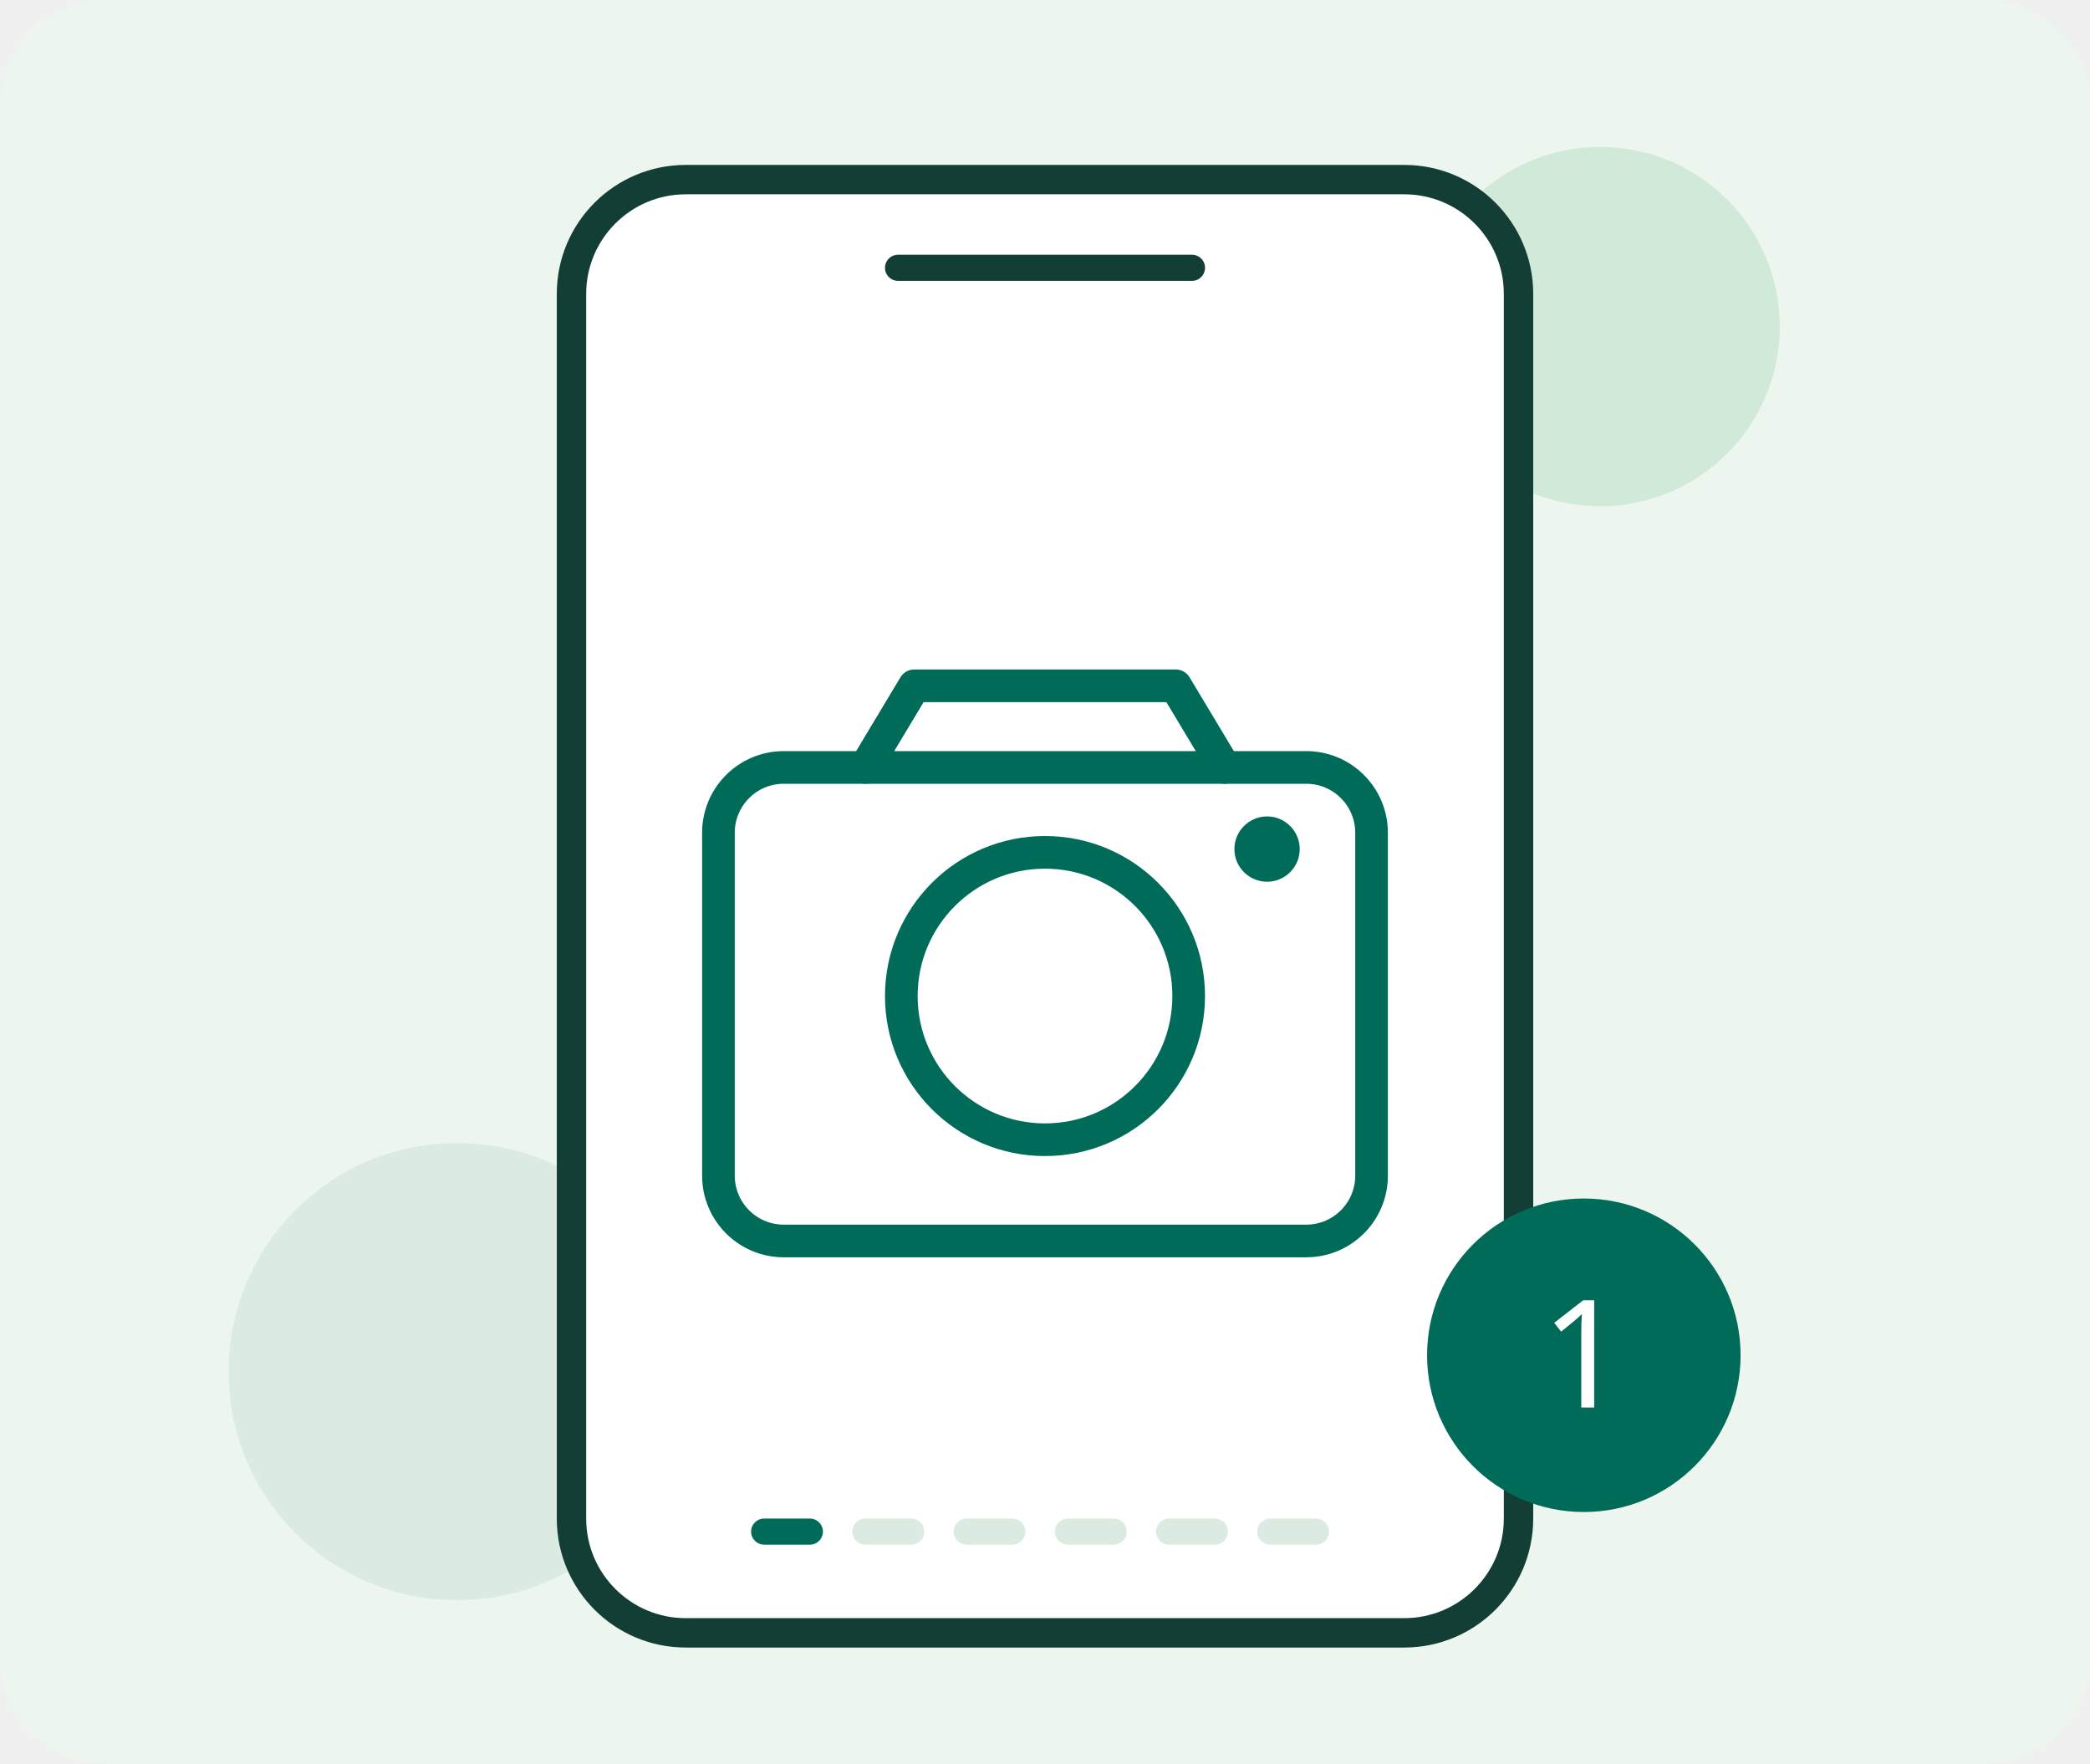
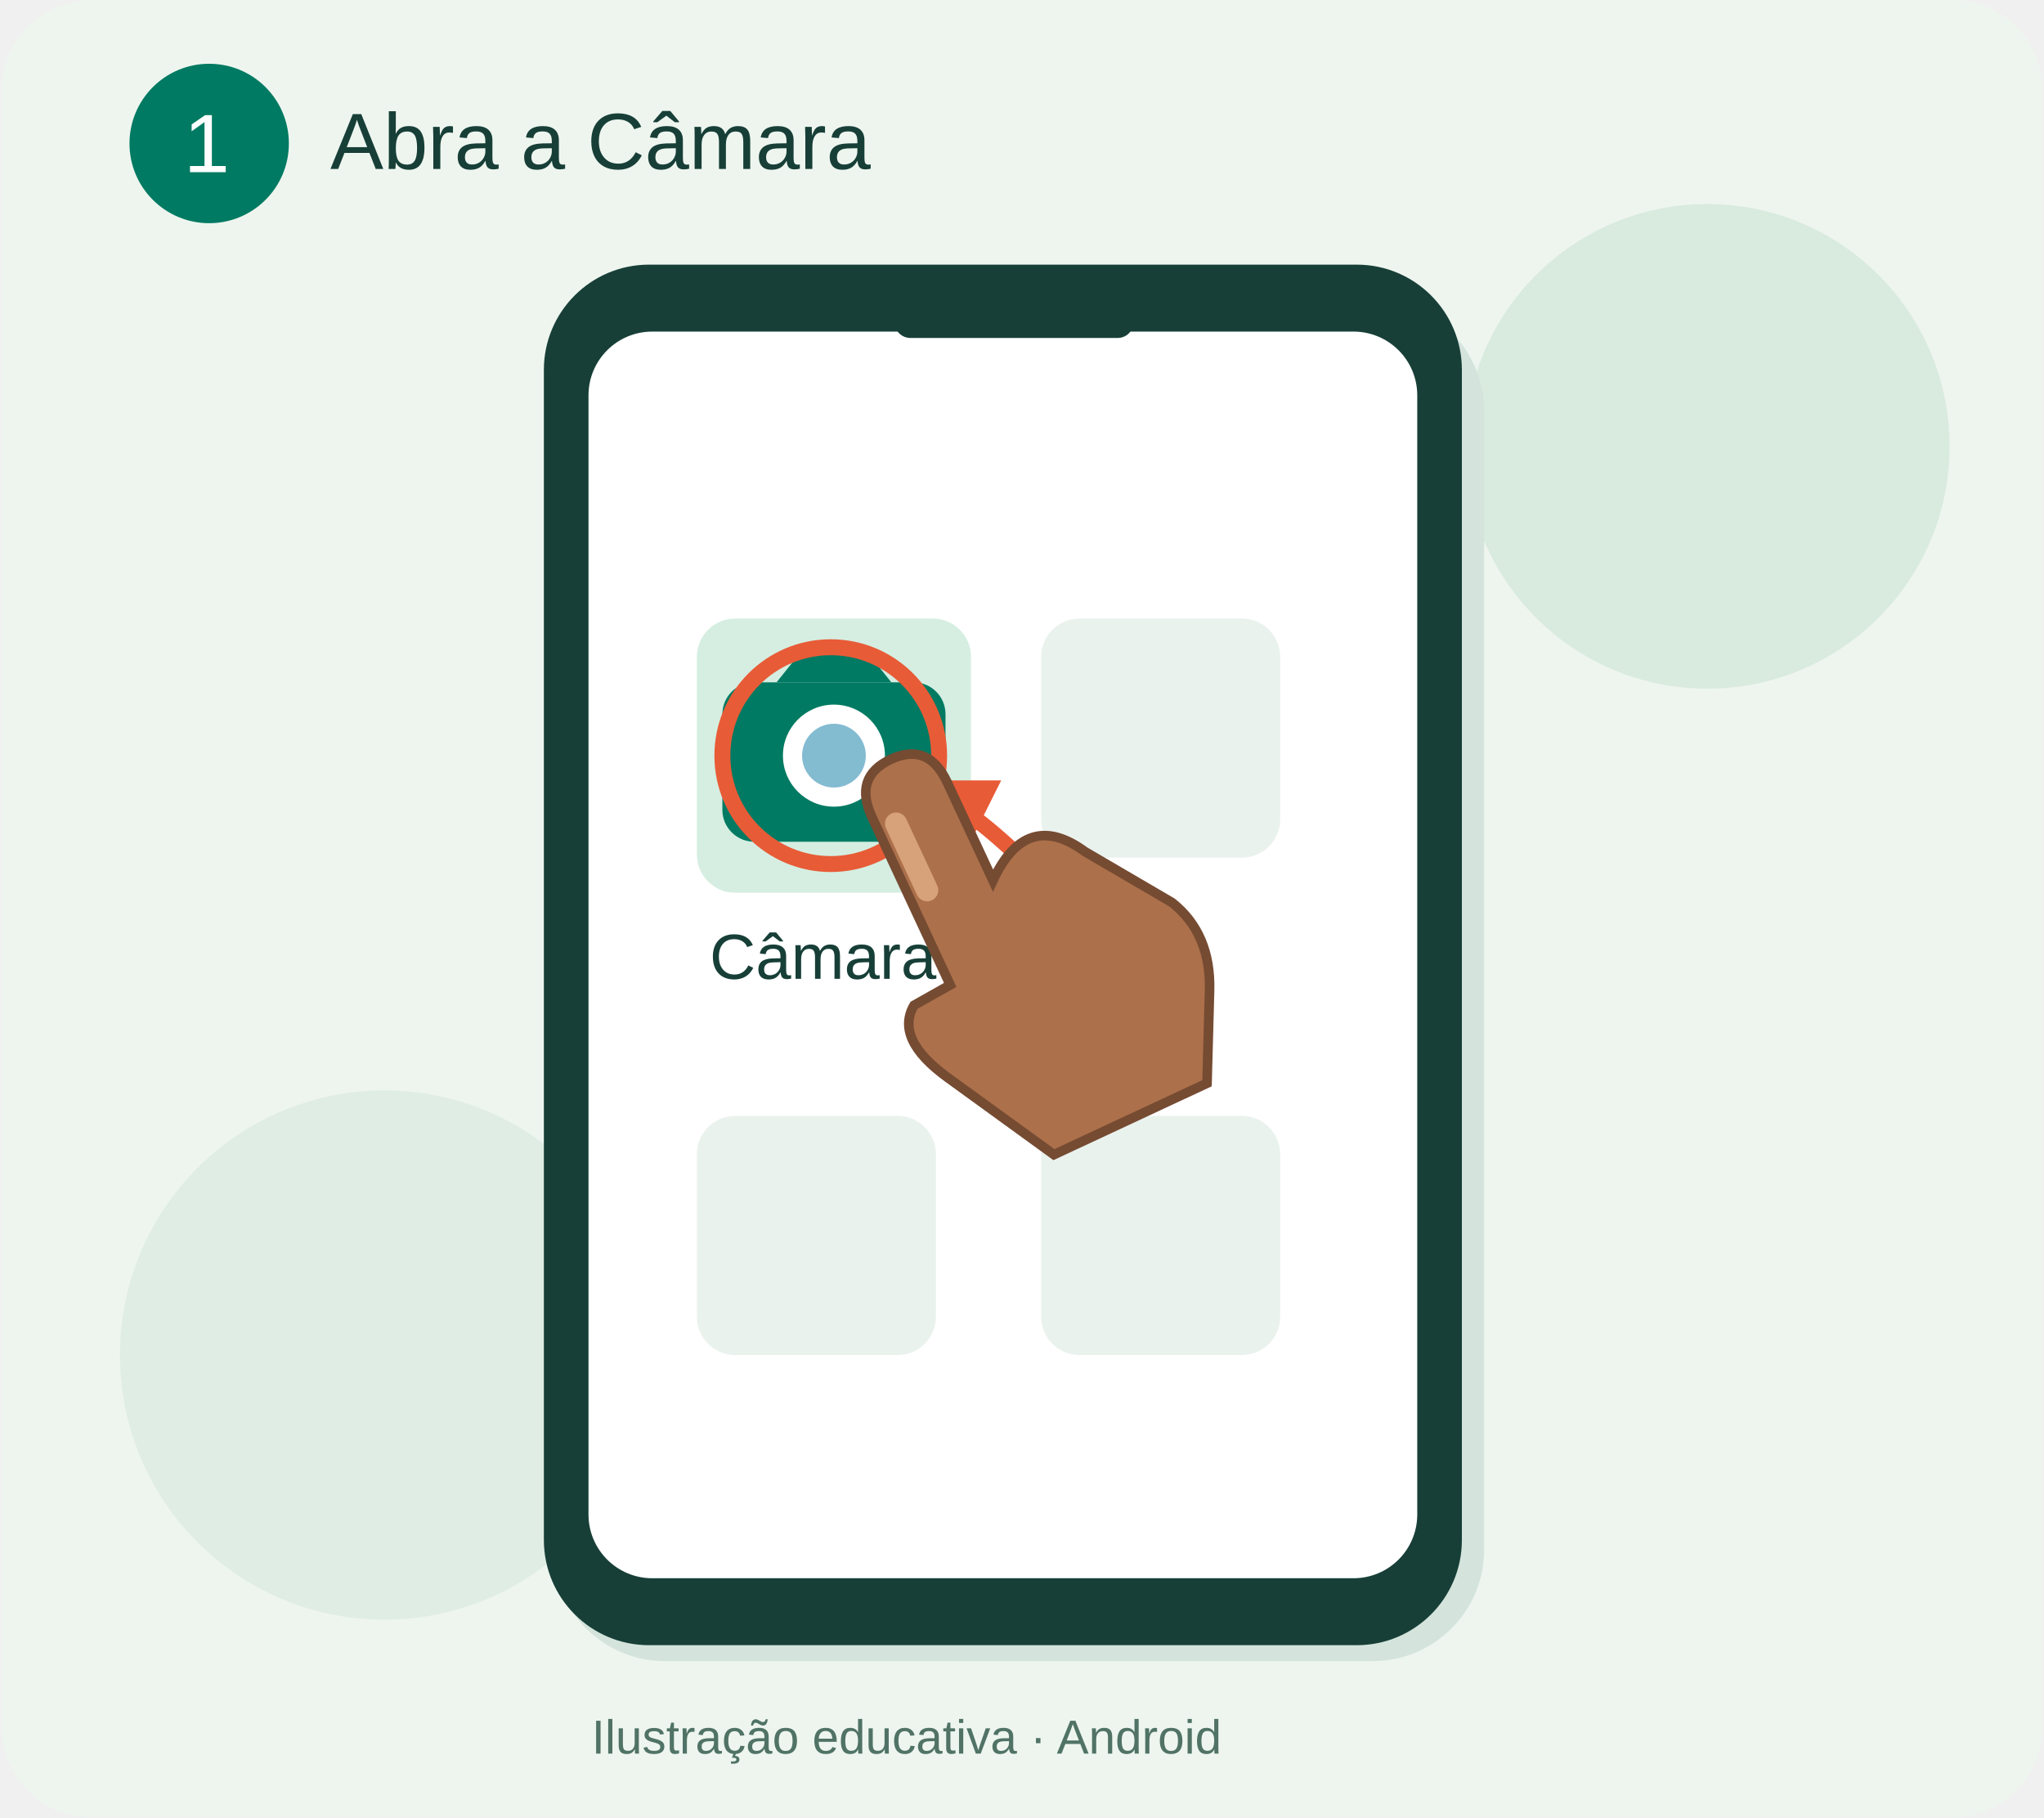
- <svg xmlns="http://www.w3.org/2000/svg" width="640" height="540" viewBox="0 0 640 540">
-   <rect width="640" height="540" rx="32" fill="#edf5ef" />
-   <circle cx="490" cy="100" r="55" fill="#d0e9d8" />
-   <circle cx="140" cy="420" r="70" fill="#dcebe2" />
-   <rect x="175" y="55" width="290" height="445" rx="35" fill="white" stroke="#123e35" stroke-width="9" />
-   <path d="M275 82 H365" stroke="#123e35" stroke-width="8" stroke-linecap="round" />
-   <g fill="none" stroke="#006b59" stroke-width="10" stroke-linecap="round" stroke-linejoin="round">
-     <rect x="220" y="235" width="200" height="145" rx="20" />
-     <path d="M265 235 L280 210 H360 L375 235" />
-     <circle cx="320" cy="305" r="44" />
-     <circle cx="388" cy="260" r="5" fill="#006b59" />
+ <svg xmlns="http://www.w3.org/2000/svg" width="720" height="640" viewBox="0 0 640 570">
+   <defs>
+     <marker id="arrow" viewBox="0 0 10 10" refX="8" refY="5" markerWidth="5" markerHeight="5" orient="auto-start-reverse">
+       <path d="M0 0 10 5 0 10Z" fill="#e85b37" />
+     </marker>
+   </defs>
+   <rect width="640" height="570" rx="28" fill="#eef5ef" />
+   <circle cx="535" cy="140" r="76" fill="#d9eade" />
+   <circle cx="120" cy="425" r="83" fill="#e0ede4" />
+   <rect x="173" y="94" width="292" height="427" rx="35" fill="#d4e4dc" />
+   <rect x="170" y="83" width="288" height="433" rx="33" fill="#173f37" />
+   <rect x="184" y="104" width="260" height="391" rx="20" fill="white" />
+   <path d="M285 101h65" stroke="#173f37" stroke-width="10" stroke-linecap="round" />
+   <rect x="218" y="194" width="86" height="86" rx="12" fill="#d5eee1" />
+   <g transform="translate(261 237)">
+     <rect x="-35" y="-23" width="70" height="50" rx="10" fill="#007a62" />
+     <path d="M-18-23l8-10h20l8 10" fill="#007a62" />
+     <circle r="16" fill="white" />
+     <circle r="10" fill="#83bbd1" />
  </g>
-   <circle cx="485" cy="415" r="48" fill="#006b59" />
-   <text x="485" y="431" fill="white" font-size="46" font-family="sans-serif" text-anchor="middle">1</text>
-   <g fill="#dcebe2">
-     <rect x="230" y="465" width="22" height="8" rx="4" fill="#006b59" />
-     <rect x="261" y="465" width="22" height="8" rx="4" />
-     <rect x="292" y="465" width="22" height="8" rx="4" />
-     <rect x="323" y="465" width="22" height="8" rx="4" />
-     <rect x="354" y="465" width="22" height="8" rx="4" />
-     <rect x="385" y="465" width="22" height="8" rx="4" />
+   <text x="222" y="307" font-family="Arial,sans-serif" font-size="20" fill="#173f37">Câmara</text>
+   <rect x="326" y="194" width="75" height="75" rx="12" fill="#eaf2ee" />
+   <rect x="218" y="350" width="75" height="75" rx="12" fill="#eaf2ee" />
+   <rect x="326" y="350" width="75" height="75" rx="12" fill="#eaf2ee" />
+   <circle cx="260" cy="237" r="34" fill="none" stroke="#e85b37" stroke-width="5" />
+   <path d="M360 317 Q320 262 290 247" fill="none" stroke="#e85b37" stroke-width="5" marker-end="url(#arrow)" />
+   <g transform="translate(270 250) rotate(-25)">
+     <path d="M0 65V7Q0-7 13-7T26 7V41Q45 25 56 45L74 71Q81 85 73 101L60 127H7L-13 91Q-23 73-13 66Z" fill="#ac704b" stroke="#754b32" stroke-width="3" />
+     <path d="M6 12V35" stroke="#d7a27a" stroke-width="7" stroke-linecap="round" />
  </g>
+   <circle cx="65" cy="45" r="25" fill="#007a62" />
+   <text x="57" y="54" font-family="Arial,sans-serif" font-size="26" fill="white">1</text>
+   <text x="103" y="53" font-family="Arial,sans-serif" font-size="25" fill="#173f37">Abra a Câmara</text>
+   <text x="185" y="550" font-family="Arial,sans-serif" font-size="15" fill="#507366">Ilustração educativa · Android</text>
</svg>
